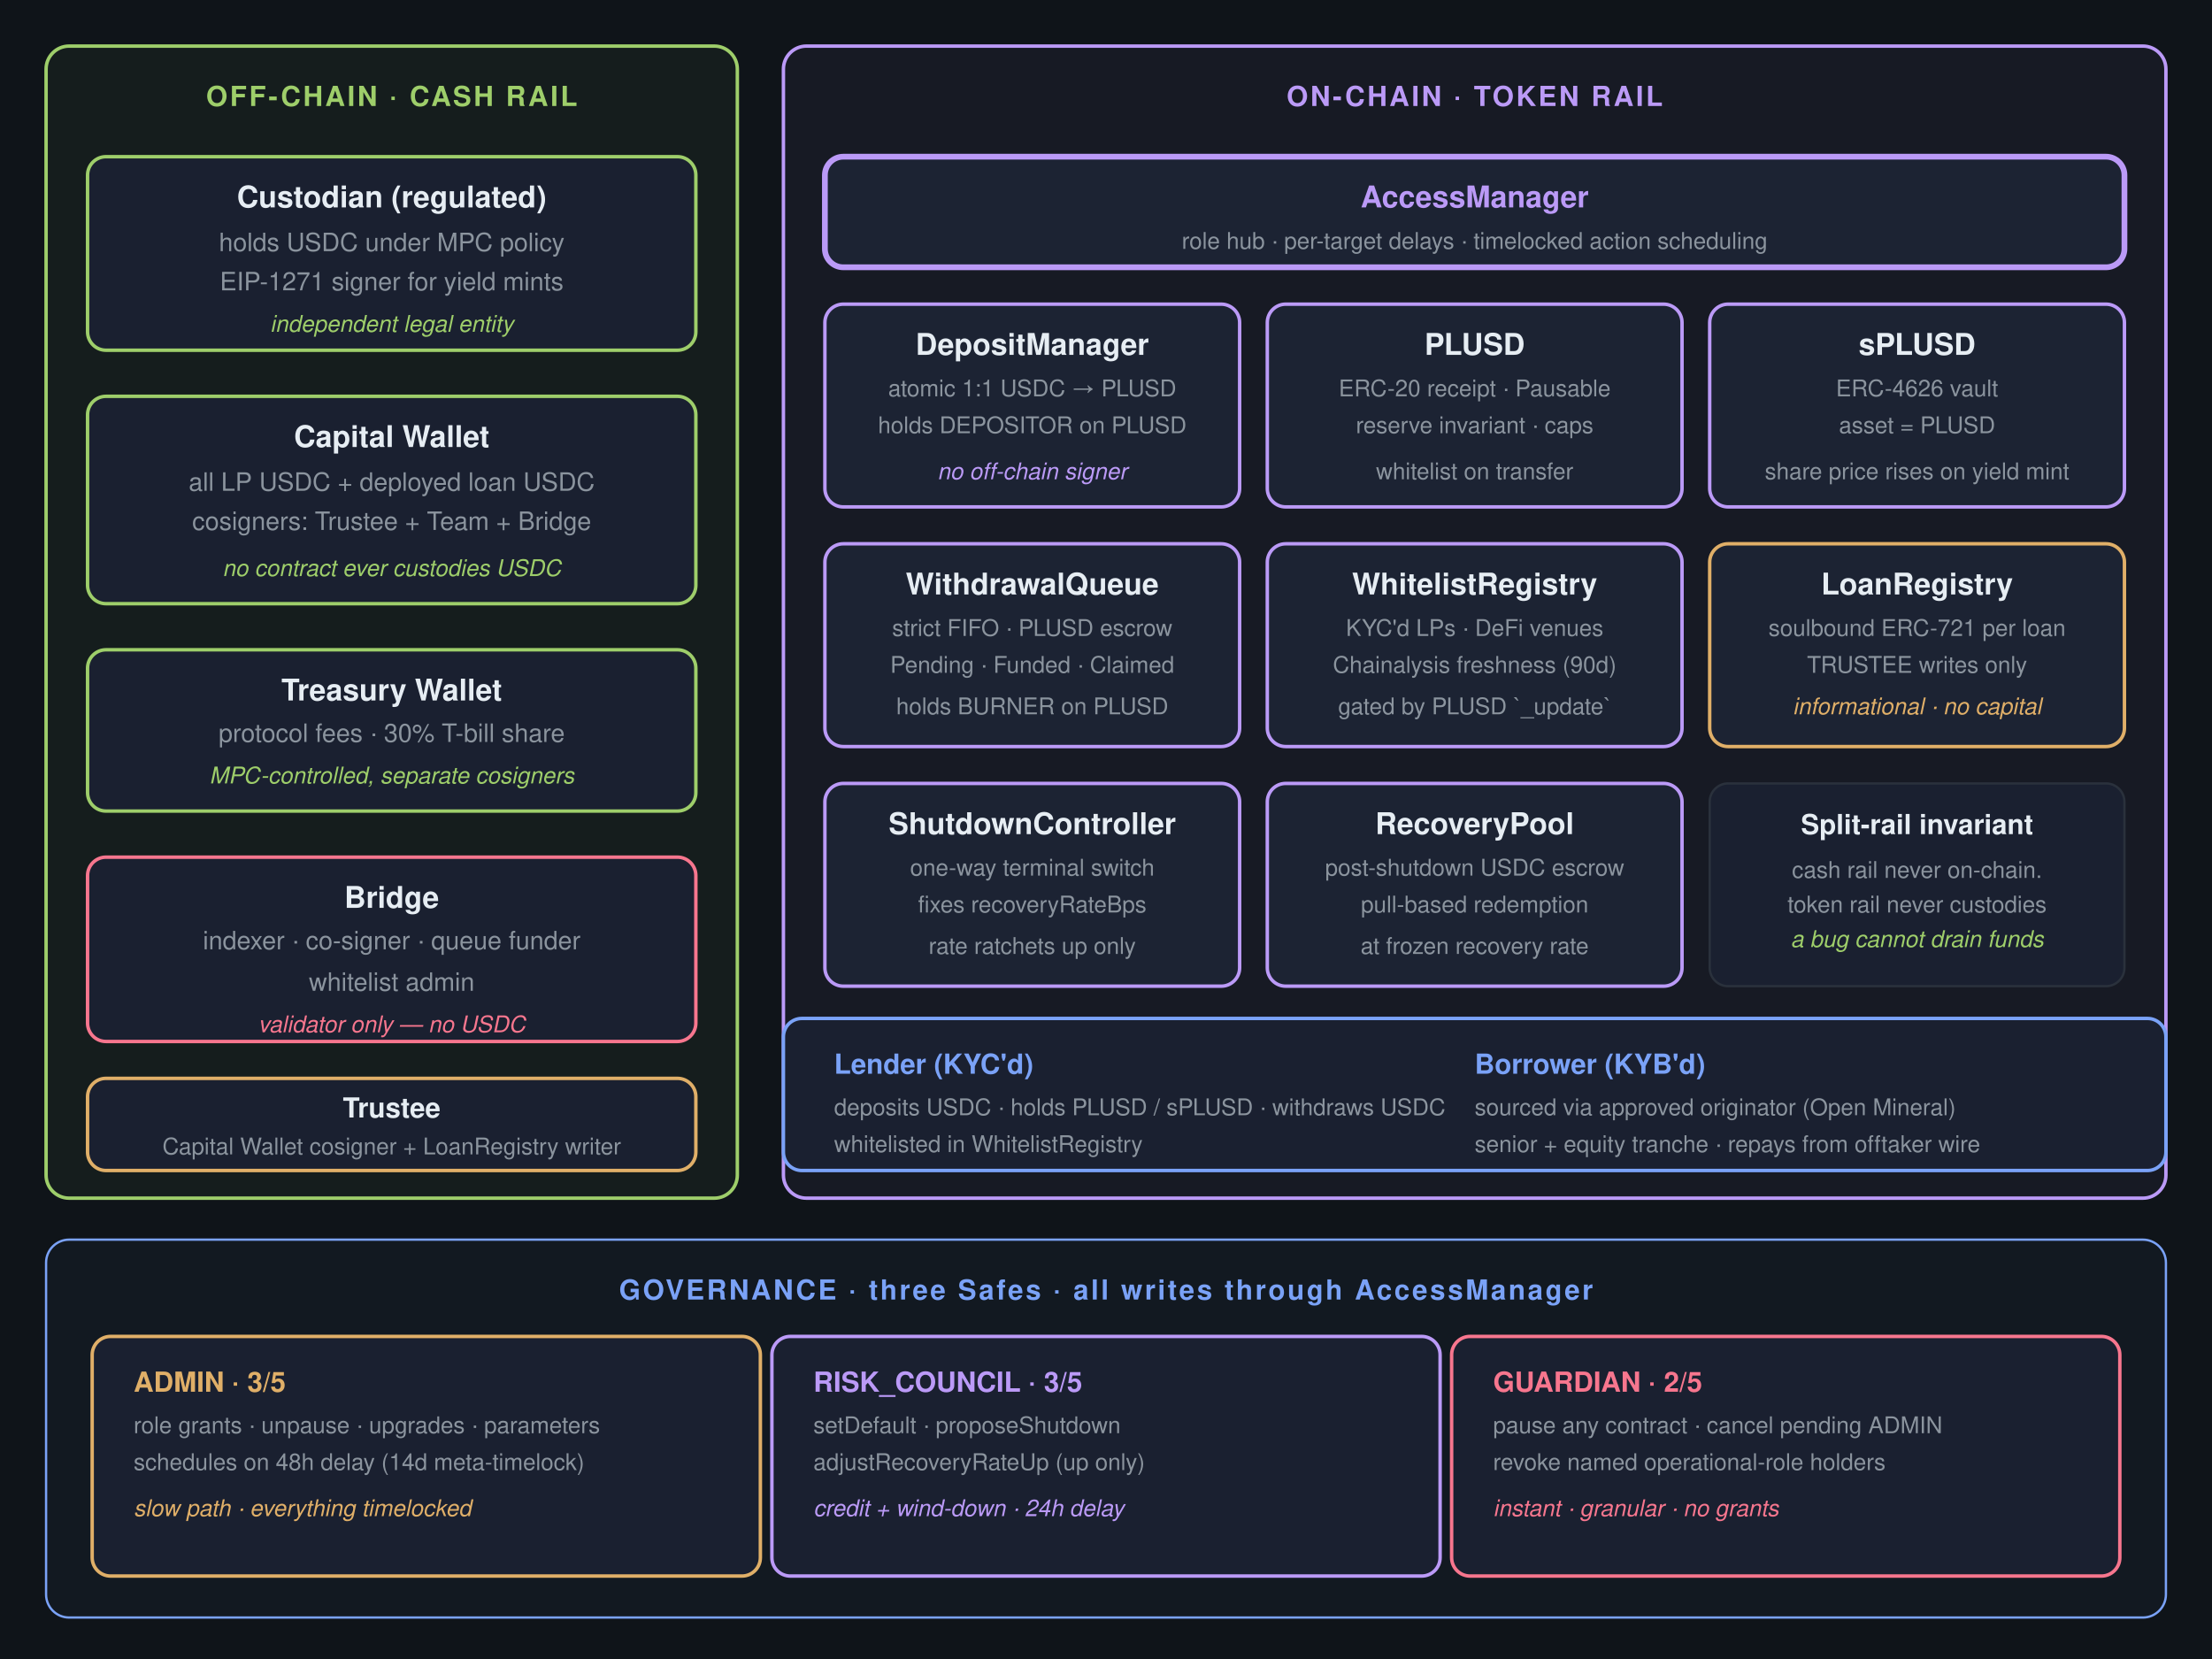
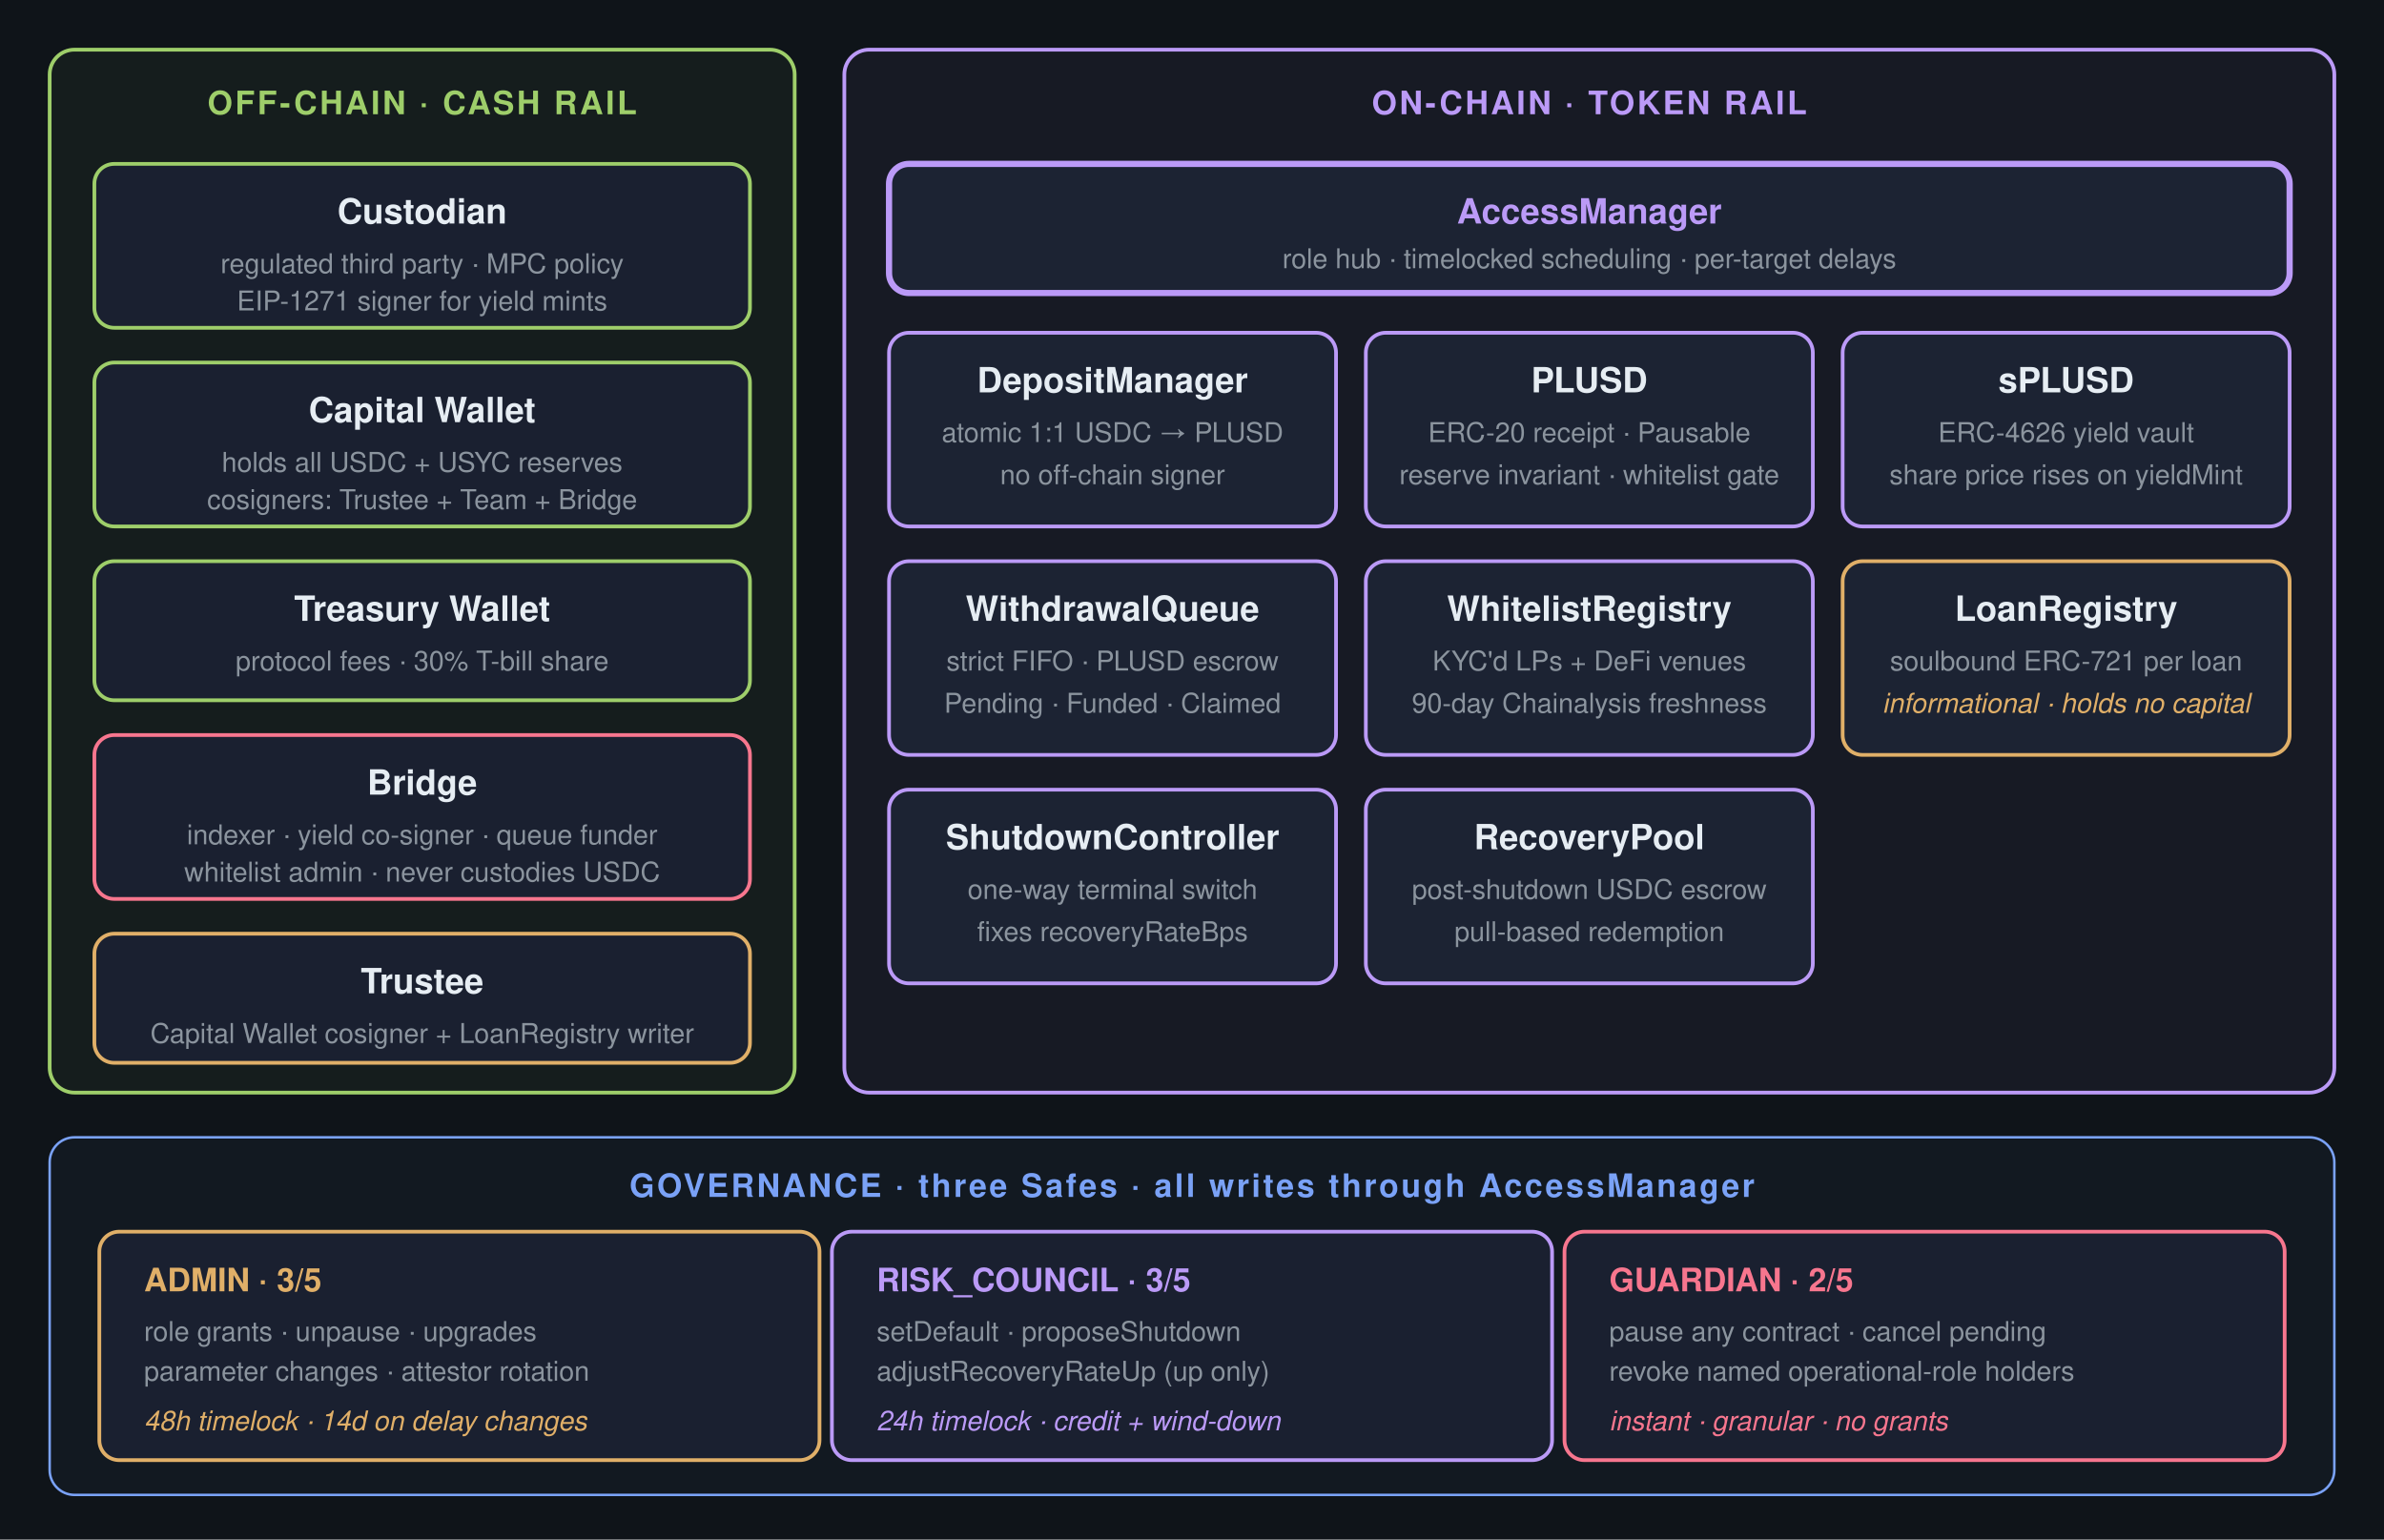
- <svg xmlns="http://www.w3.org/2000/svg" width="960" height="720" viewBox="0 0 960 720" font-family="-apple-system, BlinkMacSystemFont, 'Segoe UI', Helvetica, Arial, sans-serif">
-   <rect width="960" height="720" fill="#0f1419" />
-   <rect x="20" y="20" width="300" height="500" rx="10" fill="rgba(158,206,106,0.05)" stroke="#9ece6a" stroke-width="1.5" />
-   <text text-anchor="middle" x="170" y="46" fill="#9ece6a" font-size="12" font-weight="700" letter-spacing="1">OFF-CHAIN · CASH RAIL</text>
-   <rect x="38" y="68" width="264" height="84" rx="8" fill="#1a2030" stroke="#9ece6a" stroke-width="1.5" />
-   <text text-anchor="middle" x="170" y="90" fill="#e6edf3" font-size="13" font-weight="600">Custodian (regulated)</text>
-   <text text-anchor="middle" x="170" y="109" fill="#8b949e" font-size="11">holds USDC under MPC policy</text>
-   <text text-anchor="middle" x="170" y="126" fill="#8b949e" font-size="11">EIP-1271 signer for yield mints</text>
-   <text text-anchor="middle" x="170" y="144" fill="#9ece6a" font-size="10" font-style="italic">independent legal entity</text>
-   <rect x="38" y="172" width="264" height="90" rx="8" fill="#1a2030" stroke="#9ece6a" stroke-width="1.5" />
-   <text text-anchor="middle" x="170" y="194" fill="#e6edf3" font-size="13" font-weight="600">Capital Wallet</text>
-   <text text-anchor="middle" x="170" y="213" fill="#8b949e" font-size="11">all LP USDC + deployed loan USDC</text>
-   <text text-anchor="middle" x="170" y="230" fill="#8b949e" font-size="11">cosigners: Trustee + Team + Bridge</text>
-   <text text-anchor="middle" x="170" y="250" fill="#9ece6a" font-size="10" font-style="italic">no contract ever custodies USDC</text>
-   <rect x="38" y="282" width="264" height="70" rx="8" fill="#1a2030" stroke="#9ece6a" stroke-width="1.5" />
-   <text text-anchor="middle" x="170" y="304" fill="#e6edf3" font-size="13" font-weight="600">Treasury Wallet</text>
-   <text text-anchor="middle" x="170" y="322" fill="#8b949e" font-size="11">protocol fees · 30% T-bill share</text>
-   <text text-anchor="middle" x="170" y="340" fill="#9ece6a" font-size="10" font-style="italic">MPC-controlled, separate cosigners</text>
-   <rect x="38" y="372" width="264" height="80" rx="8" fill="#1a2030" stroke="#f7768e" stroke-width="1.5" />
-   <text text-anchor="middle" x="170" y="394" fill="#e6edf3" font-size="13" font-weight="600">Bridge</text>
-   <text text-anchor="middle" x="170" y="412" fill="#8b949e" font-size="11">indexer · co-signer · queue funder</text>
-   <text text-anchor="middle" x="170" y="430" fill="#8b949e" font-size="11">whitelist admin</text>
-   <text text-anchor="middle" x="170" y="448" fill="#f7768e" font-size="10" font-style="italic">validator only — no USDC</text>
-   <rect x="38" y="468" width="264" height="40" rx="8" fill="#1a2030" stroke="#e0af68" stroke-width="1.5" />
-   <text text-anchor="middle" x="170" y="485" fill="#e6edf3" font-size="12" font-weight="600">Trustee</text>
-   <text text-anchor="middle" x="170" y="501" fill="#8b949e" font-size="10">Capital Wallet cosigner + LoanRegistry writer</text>
-   <rect x="340" y="20" width="600" height="500" rx="10" fill="rgba(187,154,247,0.05)" stroke="#bb9af7" stroke-width="1.5" />
-   <text text-anchor="middle" x="640" y="46" fill="#bb9af7" font-size="12" font-weight="700" letter-spacing="1">ON-CHAIN · TOKEN RAIL</text>
-   <rect x="358" y="68" width="564" height="48" rx="8" fill="#1c2333" stroke="#bb9af7" stroke-width="2.5" />
-   <text text-anchor="middle" x="640" y="90" fill="#bb9af7" font-size="13" font-weight="700">AccessManager</text>
-   <text text-anchor="middle" x="640" y="108" fill="#8b949e" font-size="10">role hub · per-target delays · timelocked action scheduling</text>
-   <rect x="358" y="132" width="180" height="88" rx="8" fill="#1c2333" stroke="#bb9af7" stroke-width="1.5" />
-   <text text-anchor="middle" x="448" y="154" fill="#e6edf3" font-size="13" font-weight="600">DepositManager</text>
-   <text text-anchor="middle" x="448" y="172" fill="#8b949e" font-size="10">atomic 1:1 USDC → PLUSD</text>
-   <text text-anchor="middle" x="448" y="188" fill="#8b949e" font-size="10">holds DEPOSITOR on PLUSD</text>
-   <text text-anchor="middle" x="448" y="208" fill="#bb9af7" font-size="10" font-style="italic">no off-chain signer</text>
-   <rect x="550" y="132" width="180" height="88" rx="8" fill="#1c2333" stroke="#bb9af7" stroke-width="1.5" />
-   <text text-anchor="middle" x="640" y="154" fill="#e6edf3" font-size="13" font-weight="600">PLUSD</text>
-   <text text-anchor="middle" x="640" y="172" fill="#8b949e" font-size="10">ERC-20 receipt · Pausable</text>
-   <text text-anchor="middle" x="640" y="188" fill="#8b949e" font-size="10">reserve invariant · caps</text>
-   <text text-anchor="middle" x="640" y="208" fill="#8b949e" font-size="10">whitelist on transfer</text>
-   <rect x="742" y="132" width="180" height="88" rx="8" fill="#1c2333" stroke="#bb9af7" stroke-width="1.5" />
-   <text text-anchor="middle" x="832" y="154" fill="#e6edf3" font-size="13" font-weight="600">sPLUSD</text>
-   <text text-anchor="middle" x="832" y="172" fill="#8b949e" font-size="10">ERC-4626 vault</text>
-   <text text-anchor="middle" x="832" y="188" fill="#8b949e" font-size="10">asset = PLUSD</text>
-   <text text-anchor="middle" x="832" y="208" fill="#8b949e" font-size="10">share price rises on yield mint</text>
-   <rect x="358" y="236" width="180" height="88" rx="8" fill="#1c2333" stroke="#bb9af7" stroke-width="1.5" />
-   <text text-anchor="middle" x="448" y="258" fill="#e6edf3" font-size="13" font-weight="600">WithdrawalQueue</text>
-   <text text-anchor="middle" x="448" y="276" fill="#8b949e" font-size="10">strict FIFO · PLUSD escrow</text>
-   <text text-anchor="middle" x="448" y="292" fill="#8b949e" font-size="10">Pending · Funded · Claimed</text>
-   <text text-anchor="middle" x="448" y="310" fill="#8b949e" font-size="10">holds BURNER on PLUSD</text>
-   <rect x="550" y="236" width="180" height="88" rx="8" fill="#1c2333" stroke="#bb9af7" stroke-width="1.5" />
-   <text text-anchor="middle" x="640" y="258" fill="#e6edf3" font-size="13" font-weight="600">WhitelistRegistry</text>
-   <text text-anchor="middle" x="640" y="276" fill="#8b949e" font-size="10">KYC'd LPs · DeFi venues</text>
-   <text text-anchor="middle" x="640" y="292" fill="#8b949e" font-size="10">Chainalysis freshness (90d)</text>
-   <text text-anchor="middle" x="640" y="310" fill="#8b949e" font-size="10">gated by PLUSD `_update`</text>
-   <rect x="742" y="236" width="180" height="88" rx="8" fill="#1c2333" stroke="#e0af68" stroke-width="1.5" />
-   <text text-anchor="middle" x="832" y="258" fill="#e6edf3" font-size="13" font-weight="600">LoanRegistry</text>
-   <text text-anchor="middle" x="832" y="276" fill="#8b949e" font-size="10">soulbound ERC-721 per loan</text>
-   <text text-anchor="middle" x="832" y="292" fill="#8b949e" font-size="10">TRUSTEE writes only</text>
-   <text text-anchor="middle" x="832" y="310" fill="#e0af68" font-size="10" font-style="italic">informational · no capital</text>
-   <rect x="358" y="340" width="180" height="88" rx="8" fill="#1c2333" stroke="#bb9af7" stroke-width="1.5" />
-   <text text-anchor="middle" x="448" y="362" fill="#e6edf3" font-size="13" font-weight="600">ShutdownController</text>
-   <text text-anchor="middle" x="448" y="380" fill="#8b949e" font-size="10">one-way terminal switch</text>
-   <text text-anchor="middle" x="448" y="396" fill="#8b949e" font-size="10">fixes recoveryRateBps</text>
-   <text text-anchor="middle" x="448" y="414" fill="#8b949e" font-size="10">rate ratchets up only</text>
-   <rect x="550" y="340" width="180" height="88" rx="8" fill="#1c2333" stroke="#bb9af7" stroke-width="1.5" />
-   <text text-anchor="middle" x="640" y="362" fill="#e6edf3" font-size="13" font-weight="600">RecoveryPool</text>
-   <text text-anchor="middle" x="640" y="380" fill="#8b949e" font-size="10">post-shutdown USDC escrow</text>
-   <text text-anchor="middle" x="640" y="396" fill="#8b949e" font-size="10">pull-based redemption</text>
-   <text text-anchor="middle" x="640" y="414" fill="#8b949e" font-size="10">at frozen recovery rate</text>
-   <rect x="742" y="340" width="180" height="88" rx="8" fill="#1a2030" stroke="#2a313c" stroke-width="1" />
-   <text text-anchor="middle" x="832" y="362" fill="#e6edf3" font-size="12" font-weight="600">Split-rail invariant</text>
-   <text text-anchor="middle" x="832" y="381" fill="#8b949e" font-size="10">cash rail never on-chain.</text>
-   <text text-anchor="middle" x="832" y="396" fill="#8b949e" font-size="10">token rail never custodies</text>
-   <text text-anchor="middle" x="832" y="411" fill="#9ece6a" font-size="10" font-style="italic">a bug cannot drain funds</text>
-   <rect x="340" y="442" width="600" height="66" rx="8" fill="#1a2030" stroke="#7aa2f7" stroke-width="1.5" />
-   <text x="362" y="466" fill="#7aa2f7" font-size="12" font-weight="700">Lender (KYC'd)</text>
-   <text x="362" y="484" fill="#8b949e" font-size="10">deposits USDC · holds PLUSD / sPLUSD · withdraws USDC</text>
-   <text x="362" y="500" fill="#8b949e" font-size="10">whitelisted in WhitelistRegistry</text>
-   <text x="640" y="466" fill="#7aa2f7" font-size="12" font-weight="700">Borrower (KYB'd)</text>
-   <text x="640" y="484" fill="#8b949e" font-size="10">sourced via approved originator (Open Mineral)</text>
-   <text x="640" y="500" fill="#8b949e" font-size="10">senior + equity tranche · repays from offtaker wire</text>
-   <rect x="20" y="538" width="920" height="164" rx="10" fill="rgba(122,162,247,0.04)" stroke="#7aa2f7" stroke-width="1" />
-   <text text-anchor="middle" x="480" y="564" fill="#7aa2f7" font-size="12" font-weight="700" letter-spacing="1">GOVERNANCE · three Safes · all writes through AccessManager</text>
-   <rect x="40" y="580" width="290" height="104" rx="8" fill="#1a2030" stroke="#e0af68" stroke-width="1.5" />
-   <text x="58" y="604" fill="#e0af68" font-size="12" font-weight="700">ADMIN · 3/5</text>
-   <text x="58" y="622" fill="#8b949e" font-size="10">role grants · unpause · upgrades · parameters</text>
-   <text x="58" y="638" fill="#8b949e" font-size="10">schedules on 48h delay (14d meta-timelock)</text>
-   <text x="58" y="658" fill="#e0af68" font-size="10" font-style="italic">slow path · everything timelocked</text>
-   <rect x="335" y="580" width="290" height="104" rx="8" fill="#1a2030" stroke="#bb9af7" stroke-width="1.5" />
-   <text x="353" y="604" fill="#bb9af7" font-size="12" font-weight="700">RISK_COUNCIL · 3/5</text>
-   <text x="353" y="622" fill="#8b949e" font-size="10">setDefault · proposeShutdown</text>
-   <text x="353" y="638" fill="#8b949e" font-size="10">adjustRecoveryRateUp (up only)</text>
-   <text x="353" y="658" fill="#bb9af7" font-size="10" font-style="italic">credit + wind-down · 24h delay</text>
-   <rect x="630" y="580" width="290" height="104" rx="8" fill="#1a2030" stroke="#f7768e" stroke-width="1.5" />
-   <text x="648" y="604" fill="#f7768e" font-size="12" font-weight="700">GUARDIAN · 2/5</text>
-   <text x="648" y="622" fill="#8b949e" font-size="10">pause any contract · cancel pending ADMIN</text>
-   <text x="648" y="638" fill="#8b949e" font-size="10">revoke named operational-role holders</text>
-   <text x="648" y="658" fill="#f7768e" font-size="10" font-style="italic">instant · granular · no grants</text>
+ <svg xmlns="http://www.w3.org/2000/svg" width="960" height="620" viewBox="0 0 960 620" font-family="-apple-system, BlinkMacSystemFont, 'Segoe UI', Helvetica, Arial, sans-serif">
+   <rect width="960" height="620" fill="#0f1419" />
+   <rect x="20" y="20" width="300" height="420" rx="10" fill="rgba(158,206,106,0.05)" stroke="#9ece6a" stroke-width="1.5" />
+   <text text-anchor="middle" x="170" y="46" fill="#9ece6a" font-size="13" font-weight="700" letter-spacing="1">OFF-CHAIN · CASH RAIL</text>
+   <rect x="38" y="66" width="264" height="66" rx="8" fill="#1a2030" stroke="#9ece6a" stroke-width="1.5" />
+   <text text-anchor="middle" x="170" y="90" fill="#e6edf3" font-size="14" font-weight="600">Custodian</text>
+   <text text-anchor="middle" x="170" y="110" fill="#8b949e" font-size="11">regulated third party · MPC policy</text>
+   <text text-anchor="middle" x="170" y="125" fill="#8b949e" font-size="11">EIP-1271 signer for yield mints</text>
+   <rect x="38" y="146" width="264" height="66" rx="8" fill="#1a2030" stroke="#9ece6a" stroke-width="1.5" />
+   <text text-anchor="middle" x="170" y="170" fill="#e6edf3" font-size="14" font-weight="600">Capital Wallet</text>
+   <text text-anchor="middle" x="170" y="190" fill="#8b949e" font-size="11">holds all USDC + USYC reserves</text>
+   <text text-anchor="middle" x="170" y="205" fill="#8b949e" font-size="11">cosigners: Trustee + Team + Bridge</text>
+   <rect x="38" y="226" width="264" height="56" rx="8" fill="#1a2030" stroke="#9ece6a" stroke-width="1.5" />
+   <text text-anchor="middle" x="170" y="250" fill="#e6edf3" font-size="14" font-weight="600">Treasury Wallet</text>
+   <text text-anchor="middle" x="170" y="270" fill="#8b949e" font-size="11">protocol fees · 30% T-bill share</text>
+   <rect x="38" y="296" width="264" height="66" rx="8" fill="#1a2030" stroke="#f7768e" stroke-width="1.5" />
+   <text text-anchor="middle" x="170" y="320" fill="#e6edf3" font-size="14" font-weight="600">Bridge</text>
+   <text text-anchor="middle" x="170" y="340" fill="#8b949e" font-size="11">indexer · yield co-signer · queue funder</text>
+   <text text-anchor="middle" x="170" y="355" fill="#8b949e" font-size="11">whitelist admin · never custodies USDC</text>
+   <rect x="38" y="376" width="264" height="52" rx="8" fill="#1a2030" stroke="#e0af68" stroke-width="1.5" />
+   <text text-anchor="middle" x="170" y="400" fill="#e6edf3" font-size="14" font-weight="600">Trustee</text>
+   <text text-anchor="middle" x="170" y="420" fill="#8b949e" font-size="11">Capital Wallet cosigner + LoanRegistry writer</text>
+   <rect x="340" y="20" width="600" height="420" rx="10" fill="rgba(187,154,247,0.05)" stroke="#bb9af7" stroke-width="1.5" />
+   <text text-anchor="middle" x="640" y="46" fill="#bb9af7" font-size="13" font-weight="700" letter-spacing="1">ON-CHAIN · TOKEN RAIL</text>
+   <rect x="358" y="66" width="564" height="52" rx="8" fill="#1c2333" stroke="#bb9af7" stroke-width="2.5" />
+   <text text-anchor="middle" x="640" y="90" fill="#bb9af7" font-size="14" font-weight="700">AccessManager</text>
+   <text text-anchor="middle" x="640" y="108" fill="#8b949e" font-size="11">role hub · timelocked scheduling · per-target delays</text>
+   <rect x="358" y="134" width="180" height="78" rx="8" fill="#1c2333" stroke="#bb9af7" stroke-width="1.5" />
+   <text text-anchor="middle" x="448" y="158" fill="#e6edf3" font-size="14" font-weight="600">DepositManager</text>
+   <text text-anchor="middle" x="448" y="178" fill="#8b949e" font-size="11">atomic 1:1 USDC → PLUSD</text>
+   <text text-anchor="middle" x="448" y="195" fill="#8b949e" font-size="11">no off-chain signer</text>
+   <rect x="550" y="134" width="180" height="78" rx="8" fill="#1c2333" stroke="#bb9af7" stroke-width="1.5" />
+   <text text-anchor="middle" x="640" y="158" fill="#e6edf3" font-size="14" font-weight="600">PLUSD</text>
+   <text text-anchor="middle" x="640" y="178" fill="#8b949e" font-size="11">ERC-20 receipt · Pausable</text>
+   <text text-anchor="middle" x="640" y="195" fill="#8b949e" font-size="11">reserve invariant · whitelist gate</text>
+   <rect x="742" y="134" width="180" height="78" rx="8" fill="#1c2333" stroke="#bb9af7" stroke-width="1.5" />
+   <text text-anchor="middle" x="832" y="158" fill="#e6edf3" font-size="14" font-weight="600">sPLUSD</text>
+   <text text-anchor="middle" x="832" y="178" fill="#8b949e" font-size="11">ERC-4626 yield vault</text>
+   <text text-anchor="middle" x="832" y="195" fill="#8b949e" font-size="11">share price rises on yieldMint</text>
+   <rect x="358" y="226" width="180" height="78" rx="8" fill="#1c2333" stroke="#bb9af7" stroke-width="1.5" />
+   <text text-anchor="middle" x="448" y="250" fill="#e6edf3" font-size="14" font-weight="600">WithdrawalQueue</text>
+   <text text-anchor="middle" x="448" y="270" fill="#8b949e" font-size="11">strict FIFO · PLUSD escrow</text>
+   <text text-anchor="middle" x="448" y="287" fill="#8b949e" font-size="11">Pending · Funded · Claimed</text>
+   <rect x="550" y="226" width="180" height="78" rx="8" fill="#1c2333" stroke="#bb9af7" stroke-width="1.5" />
+   <text text-anchor="middle" x="640" y="250" fill="#e6edf3" font-size="14" font-weight="600">WhitelistRegistry</text>
+   <text text-anchor="middle" x="640" y="270" fill="#8b949e" font-size="11">KYC'd LPs + DeFi venues</text>
+   <text text-anchor="middle" x="640" y="287" fill="#8b949e" font-size="11">90-day Chainalysis freshness</text>
+   <rect x="742" y="226" width="180" height="78" rx="8" fill="#1c2333" stroke="#e0af68" stroke-width="1.5" />
+   <text text-anchor="middle" x="832" y="250" fill="#e6edf3" font-size="14" font-weight="600">LoanRegistry</text>
+   <text text-anchor="middle" x="832" y="270" fill="#8b949e" font-size="11">soulbound ERC-721 per loan</text>
+   <text text-anchor="middle" x="832" y="287" fill="#e0af68" font-size="11" font-style="italic">informational · holds no capital</text>
+   <rect x="358" y="318" width="180" height="78" rx="8" fill="#1c2333" stroke="#bb9af7" stroke-width="1.5" />
+   <text text-anchor="middle" x="448" y="342" fill="#e6edf3" font-size="14" font-weight="600">ShutdownController</text>
+   <text text-anchor="middle" x="448" y="362" fill="#8b949e" font-size="11">one-way terminal switch</text>
+   <text text-anchor="middle" x="448" y="379" fill="#8b949e" font-size="11">fixes recoveryRateBps</text>
+   <rect x="550" y="318" width="180" height="78" rx="8" fill="#1c2333" stroke="#bb9af7" stroke-width="1.5" />
+   <text text-anchor="middle" x="640" y="342" fill="#e6edf3" font-size="14" font-weight="600">RecoveryPool</text>
+   <text text-anchor="middle" x="640" y="362" fill="#8b949e" font-size="11">post-shutdown USDC escrow</text>
+   <text text-anchor="middle" x="640" y="379" fill="#8b949e" font-size="11">pull-based redemption</text>
+   <rect x="20" y="458" width="920" height="144" rx="10" fill="rgba(122,162,247,0.04)" stroke="#7aa2f7" stroke-width="1" />
+   <text text-anchor="middle" x="480" y="482" fill="#7aa2f7" font-size="13" font-weight="700" letter-spacing="1">GOVERNANCE · three Safes · all writes through AccessManager</text>
+   <rect x="40" y="496" width="290" height="92" rx="8" fill="#1a2030" stroke="#e0af68" stroke-width="1.5" />
+   <text x="58" y="520" fill="#e0af68" font-size="13" font-weight="700">ADMIN · 3/5</text>
+   <text x="58" y="540" fill="#8b949e" font-size="11">role grants · unpause · upgrades</text>
+   <text x="58" y="556" fill="#8b949e" font-size="11">parameter changes · attestor rotation</text>
+   <text x="58" y="576" fill="#e0af68" font-size="11" font-style="italic">48h timelock · 14d on delay changes</text>
+   <rect x="335" y="496" width="290" height="92" rx="8" fill="#1a2030" stroke="#bb9af7" stroke-width="1.5" />
+   <text x="353" y="520" fill="#bb9af7" font-size="13" font-weight="700">RISK_COUNCIL · 3/5</text>
+   <text x="353" y="540" fill="#8b949e" font-size="11">setDefault · proposeShutdown</text>
+   <text x="353" y="556" fill="#8b949e" font-size="11">adjustRecoveryRateUp (up only)</text>
+   <text x="353" y="576" fill="#bb9af7" font-size="11" font-style="italic">24h timelock · credit + wind-down</text>
+   <rect x="630" y="496" width="290" height="92" rx="8" fill="#1a2030" stroke="#f7768e" stroke-width="1.5" />
+   <text x="648" y="520" fill="#f7768e" font-size="13" font-weight="700">GUARDIAN · 2/5</text>
+   <text x="648" y="540" fill="#8b949e" font-size="11">pause any contract · cancel pending</text>
+   <text x="648" y="556" fill="#8b949e" font-size="11">revoke named operational-role holders</text>
+   <text x="648" y="576" fill="#f7768e" font-size="11" font-style="italic">instant · granular · no grants</text>
</svg>
